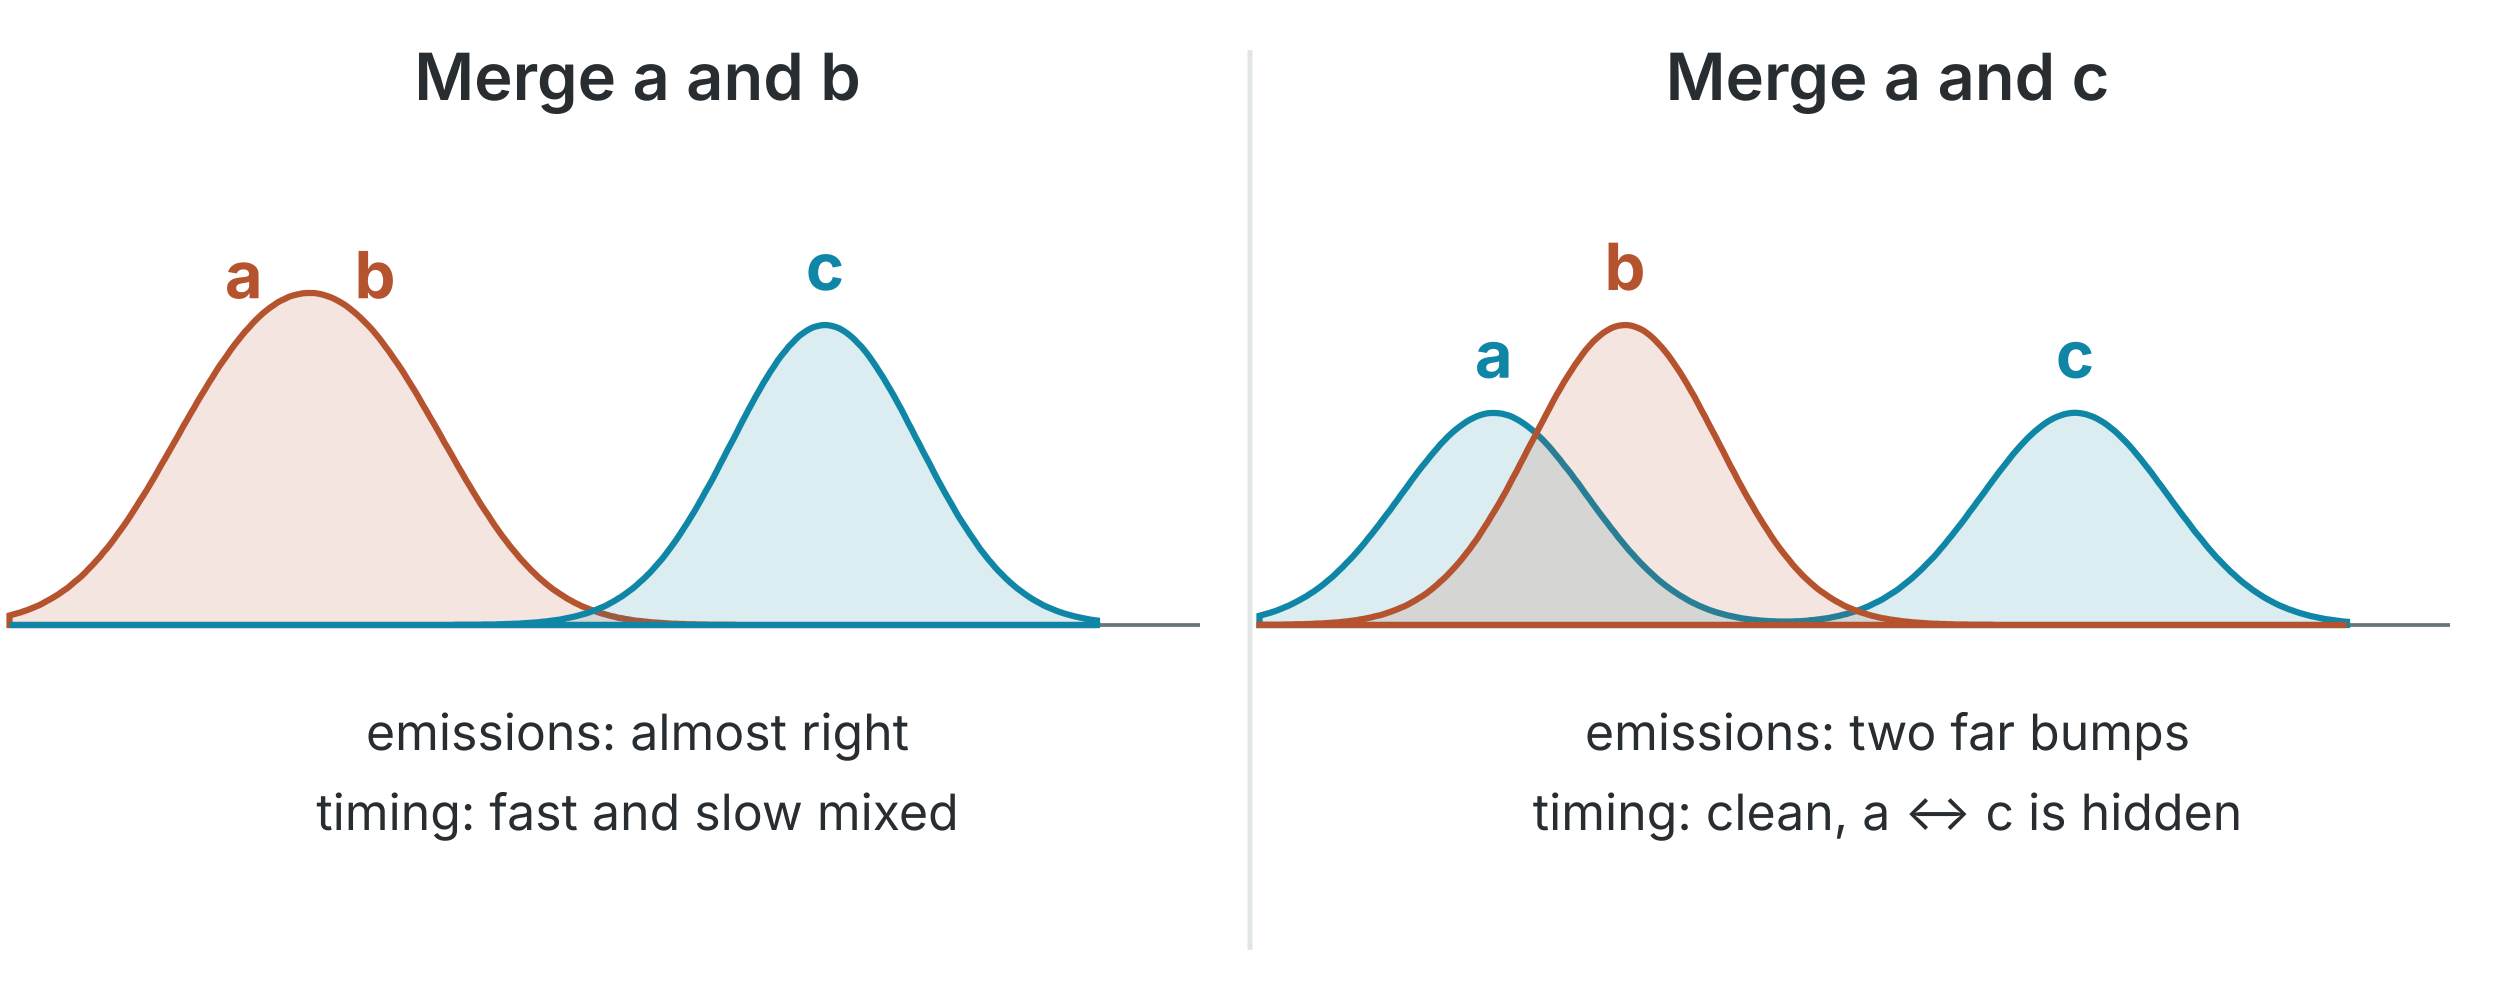
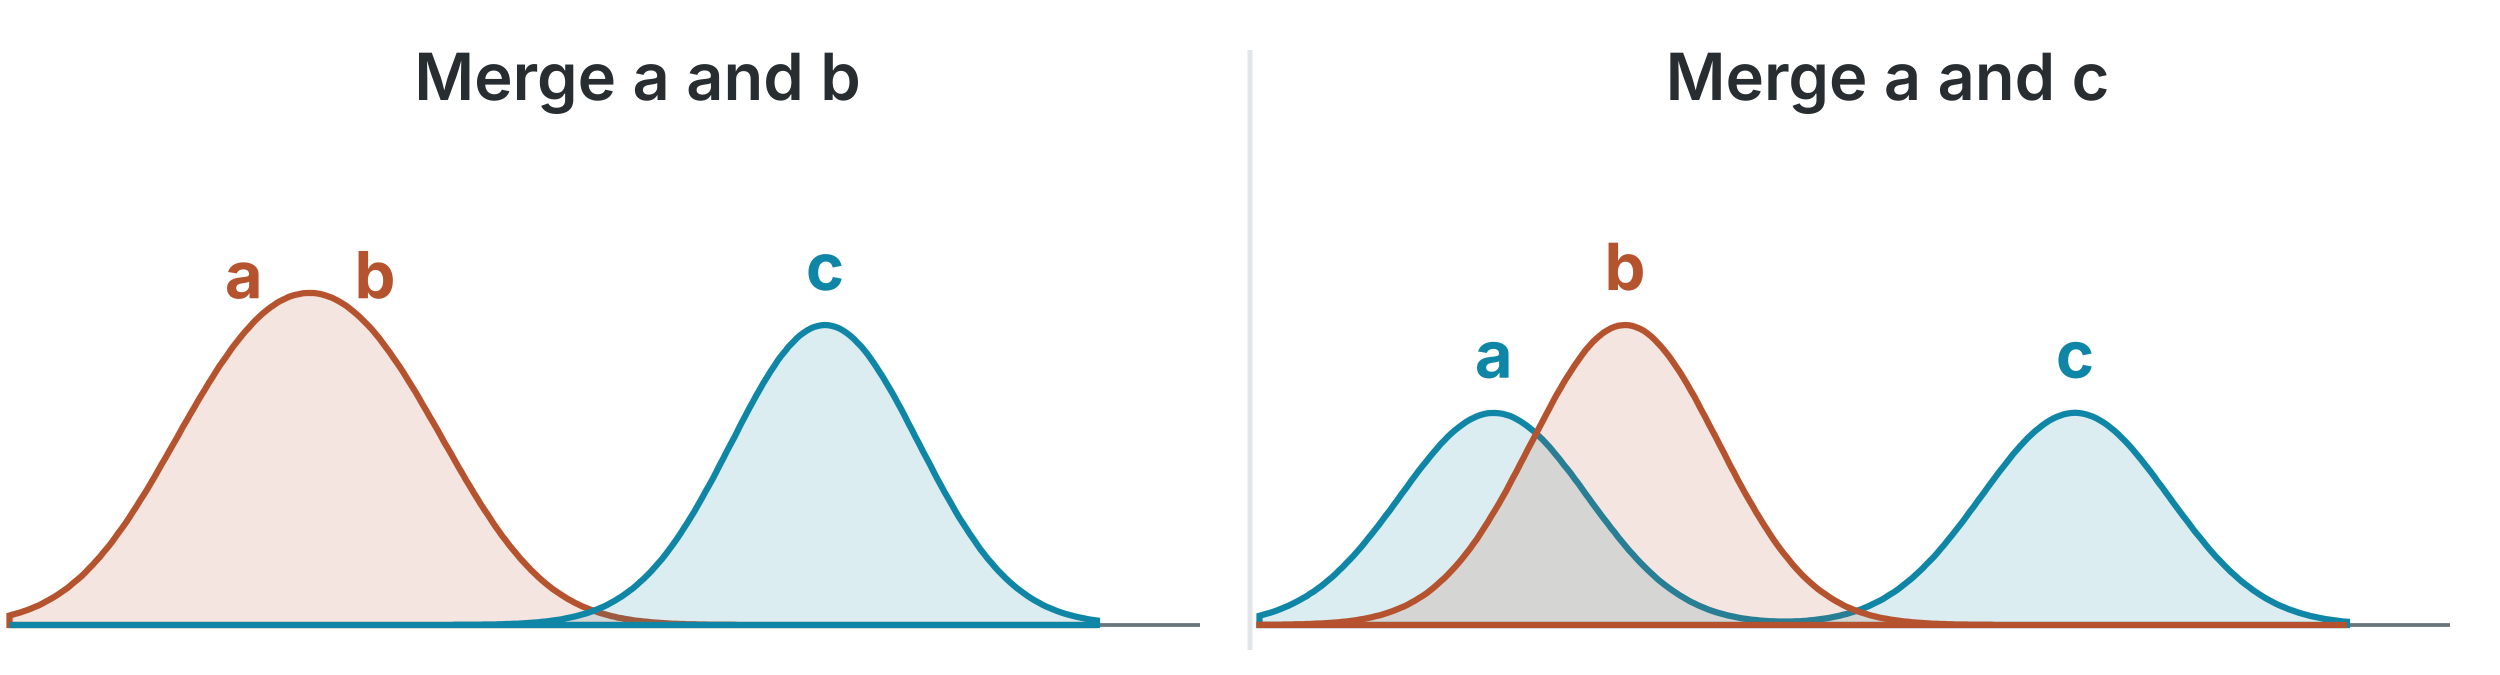
- <svg xmlns="http://www.w3.org/2000/svg" viewBox="0 0 1000 400" width="1000" height="400" role="img" aria-label="The two candidate merges of the toy model">
+ <svg xmlns="http://www.w3.org/2000/svg" viewBox="0 0 1000 270" width="1000" height="270" role="img" aria-label="The two candidate merges of the toy model">
  <line x1="30" y1="250" x2="480" y2="250" stroke="#69737a" stroke-width="1.5" />
  <polygon points="3.8,250 3.8,246.2 5.2,245.8 6.6,245.4 8.1,245.0 9.5,244.5 11.0,244.0 12.5,243.4 13.9,242.8 15.4,242.2 16.8,241.5 18.2,240.7 19.7,239.9 21.1,239.1 22.6,238.2 24.1,237.2 25.5,236.2 27.0,235.2 28.4,234.0 29.8,232.8 31.3,231.6 32.8,230.3 34.2,228.9 35.6,227.4 37.1,225.9 38.5,224.3 40.0,222.7 41.4,220.9 42.9,219.2 44.4,217.3 45.8,215.4 47.2,213.4 48.7,211.4 50.2,209.3 51.6,207.2 53.0,205.0 54.5,202.7 55.9,200.4 57.4,198.1 58.9,195.7 60.3,193.3 61.8,190.8 63.2,188.3 64.6,185.8 66.1,183.3 67.5,180.8 69.0,178.2 70.5,175.6 71.9,173.1 73.3,170.5 74.8,168.0 76.2,165.5 77.7,163.0 79.1,160.5 80.6,158.0 82.1,155.6 83.5,153.2 85.0,150.9 86.4,148.6 87.8,146.4 89.3,144.3 90.8,142.2 92.2,140.1 93.6,138.2 95.1,136.3 96.6,134.4 98.0,132.7 99.5,131.1 100.9,129.5 102.3,128.0 103.8,126.6 105.2,125.3 106.7,124.1 108.1,123.0 109.6,122.0 111.0,121.0 112.5,120.2 114.0,119.5 115.4,118.8 116.8,118.3 118.3,117.9 119.8,117.6 121.2,117.3 122.7,117.2 124.1,117.2 125.5,117.2 127.0,117.4 128.5,117.7 129.9,118.1 131.4,118.6 132.8,119.1 134.2,119.8 135.7,120.6 137.2,121.5 138.6,122.4 140.0,123.5 141.5,124.7 142.9,125.9 144.4,127.3 145.8,128.7 147.3,130.2 148.8,131.8 150.2,133.5 151.7,135.3 153.1,137.2 154.5,139.1 156.0,141.1 157.4,143.2 158.9,145.3 160.4,147.5 161.8,149.7 163.2,152.0 164.7,154.4 166.2,156.8 167.6,159.2 169.0,161.7 170.5,164.2 171.9,166.7 173.4,169.2 174.9,171.8 176.3,174.3 177.7,176.9 179.2,179.4 180.7,182.0 182.1,184.5 183.5,187.0 185.0,189.5 186.4,192.0 187.9,194.4 189.3,196.8 190.8,199.2 192.2,201.5 193.7,203.8 195.2,206.0 196.6,208.2 198.0,210.3 199.5,212.4 200.9,214.4 202.4,216.3 203.8,218.2 205.3,220.0 206.8,221.8 208.2,223.5 209.7,225.1 211.1,226.6 212.5,228.1 214.0,229.5 215.4,230.9 216.9,232.2 218.3,233.4 219.8,234.6 221.2,235.7 222.7,236.7 224.2,237.7 225.6,238.6 227.0,239.5 228.5,240.3 229.9,241.1 231.4,241.8 232.8,242.5 234.3,243.1 235.8,243.7 237.2,244.2 238.7,244.7 240.1,245.2 241.6,245.6 243.0,246.0 244.4,246.4 245.9,246.7 247.3,247.1 248.8,247.3 250.2,247.6 251.7,247.8 253.2,248.1 254.6,248.3 256.0,248.4 257.5,248.6 258.9,248.7 260.4,248.9 261.8,249.0 263.3,249.1 264.8,249.2 266.2,249.3 267.6,249.4 269.1,249.5 270.6,249.5 272.0,249.6 273.4,249.6 274.9,249.7 276.3,249.7 277.8,249.7 279.2,249.8 280.7,249.8 282.1,249.8 283.6,249.9 285.1,249.9 286.5,249.9 287.9,249.9 289.4,249.9 290.8,249.9 292.3,249.9 293.8,249.9 295.2,250.0 296.6,250.0 298.1,250.0 299.5,250.0 301.0,250.0 302.4,250.0 303.9,250.0 305.3,250.0 306.8,250.0 308.2,250.0 309.7,250.0 311.1,250.0 312.6,250.0 314.1,250.0 315.5,250.0 317.0,250.0 318.4,250.0 319.8,250.0 321.3,250.0 322.8,250.0 324.2,250.0 325.6,250.0 327.1,250.0 328.6,250.0 330.0,250.0 331.4,250.0 332.9,250.0 334.3,250.0 335.8,250.0 337.2,250.0 338.7,250.0 340.1,250.0 341.6,250.0 343.0,250.0 344.5,250.0 346.0,250.0 347.4,250.0 348.8,250.0 350.3,250.0 351.7,250.0 353.2,250.0 354.6,250.0 356.1,250.0 357.6,250.0 359.0,250.0 360.5,250.0 361.9,250.0 363.3,250.0 364.8,250.0 366.2,250.0 367.7,250.0 369.1,250.0 370.6,250.0 372.1,250.0 373.5,250.0 374.9,250.0 376.4,250.0 377.8,250.0 379.3,250.0 380.8,250.0 382.2,250.0 383.6,250.0 385.1,250.0 386.6,250.0 388.0,250.0 389.5,250.0 390.9,250.0 392.3,250.0 393.8,250.0 395.2,250.0 396.7,250.0 398.1,250.0 399.6,250.0 401.1,250.0 402.5,250.0 403.9,250.0 405.4,250.0 406.8,250.0 408.3,250.0 409.8,250.0 411.2,250.0 412.6,250.0 414.1,250.0 415.6,250.0 417.0,250.0 418.4,250.0 419.9,250.0 421.3,250.0 422.8,250.0 424.2,250.0 425.7,250.0 427.1,250.0 428.6,250.0 430.1,250.0 431.5,250.0 432.9,250.0 434.4,250.0 435.9,250.0 437.3,250.0 438.8,250.0 438.8,250" fill="#b5532f" fill-opacity="0.15" stroke="#b5532f" stroke-width="2.5" />
  <text x="97.5" y="119.3" font-size="26" text-anchor="middle" fill="#b5532f" font-weight="700" font-family="Inter, Century Gothic, sans-serif">a</text>
  <text x="150.0" y="119.3" font-size="26" text-anchor="middle" fill="#b5532f" font-weight="700" font-family="Inter, Century Gothic, sans-serif">b</text>
  <polygon points="3.8,250 3.8,250.0 5.2,250.0 6.6,250.0 8.1,250.0 9.5,250.0 11.0,250.0 12.5,250.0 13.9,250.0 15.4,250.0 16.8,250.0 18.2,250.0 19.7,250.0 21.1,250.0 22.6,250.0 24.1,250.0 25.5,250.0 27.0,250.0 28.4,250.0 29.8,250.0 31.3,250.0 32.8,250.0 34.2,250.0 35.6,250.0 37.1,250.0 38.5,250.0 40.0,250.0 41.4,250.0 42.9,250.0 44.4,250.0 45.8,250.0 47.2,250.0 48.7,250.0 50.2,250.0 51.6,250.0 53.0,250.0 54.5,250.0 55.9,250.0 57.4,250.0 58.9,250.0 60.3,250.0 61.8,250.0 63.2,250.0 64.6,250.0 66.1,250.0 67.5,250.0 69.0,250.0 70.5,250.0 71.9,250.0 73.3,250.0 74.8,250.0 76.2,250.0 77.7,250.0 79.1,250.0 80.6,250.0 82.1,250.0 83.5,250.0 85.0,250.0 86.4,250.0 87.8,250.0 89.3,250.0 90.8,250.0 92.2,250.0 93.6,250.0 95.1,250.0 96.6,250.0 98.0,250.0 99.5,250.0 100.9,250.0 102.3,250.0 103.8,250.0 105.2,250.0 106.7,250.0 108.1,250.0 109.6,250.0 111.0,250.0 112.5,250.0 114.0,250.0 115.4,250.0 116.8,250.0 118.3,250.0 119.8,250.0 121.2,250.0 122.7,250.0 124.1,250.0 125.5,250.0 127.0,250.0 128.5,250.0 129.9,250.0 131.4,250.0 132.8,250.0 134.2,250.0 135.7,250.0 137.2,250.0 138.6,250.0 140.0,250.0 141.5,250.0 142.9,250.0 144.4,250.0 145.8,250.0 147.3,250.0 148.8,250.0 150.2,250.0 151.7,250.0 153.1,250.0 154.5,250.0 156.0,250.0 157.4,250.0 158.9,250.0 160.4,250.0 161.8,250.0 163.2,250.0 164.7,250.0 166.2,250.0 167.6,250.0 169.0,250.0 170.5,250.0 171.9,250.0 173.4,250.0 174.9,250.0 176.3,250.0 177.7,250.0 179.2,250.0 180.7,250.0 182.1,249.9 183.5,249.9 185.0,249.9 186.4,249.9 187.9,249.9 189.3,249.9 190.8,249.9 192.2,249.9 193.7,249.8 195.2,249.8 196.6,249.8 198.0,249.8 199.5,249.7 200.9,249.7 202.4,249.6 203.8,249.6 205.3,249.5 206.8,249.5 208.2,249.4 209.7,249.3 211.1,249.2 212.5,249.1 214.0,249.0 215.4,248.9 216.9,248.7 218.3,248.6 219.8,248.4 221.2,248.2 222.7,248.0 224.2,247.8 225.6,247.5 227.0,247.2 228.5,246.9 229.9,246.6 231.4,246.2 232.8,245.8 234.3,245.4 235.8,244.9 237.2,244.4 238.7,243.8 240.1,243.2 241.6,242.6 243.0,241.9 244.4,241.1 245.9,240.3 247.3,239.4 248.8,238.5 250.2,237.5 251.7,236.4 253.2,235.3 254.6,234.1 256.0,232.8 257.5,231.5 258.9,230.1 260.4,228.6 261.8,227.0 263.3,225.3 264.8,223.6 266.2,221.8 267.6,219.9 269.1,217.9 270.6,215.8 272.0,213.7 273.4,211.5 274.9,209.2 276.3,206.9 277.8,204.5 279.2,202.0 280.7,199.4 282.1,196.8 283.6,194.2 285.1,191.5 286.5,188.8 287.9,186.0 289.4,183.2 290.8,180.4 292.3,177.6 293.8,174.8 295.2,172.0 296.6,169.2 298.1,166.4 299.5,163.7 301.0,161.0 302.4,158.4 303.9,155.8 305.3,153.3 306.8,150.9 308.2,148.6 309.7,146.4 311.1,144.2 312.6,142.2 314.1,140.4 315.5,138.6 317.0,137.1 318.4,135.6 319.8,134.3 321.3,133.2 322.8,132.2 324.2,131.4 325.6,130.8 327.1,130.4 328.6,130.1 330.0,130.0 331.4,130.1 332.9,130.4 334.3,130.8 335.8,131.4 337.2,132.2 338.7,133.2 340.1,134.3 341.6,135.6 343.0,137.1 344.5,138.6 346.0,140.4 347.4,142.2 348.8,144.2 350.3,146.4 351.7,148.6 353.2,150.9 354.6,153.3 356.1,155.8 357.6,158.4 359.0,161.0 360.5,163.7 361.9,166.4 363.3,169.2 364.8,172.0 366.2,174.8 367.7,177.6 369.1,180.4 370.6,183.2 372.1,186.0 373.5,188.8 374.9,191.5 376.4,194.2 377.8,196.8 379.3,199.4 380.8,202.0 382.2,204.5 383.6,206.9 385.1,209.2 386.6,211.5 388.0,213.7 389.5,215.8 390.9,217.9 392.3,219.9 393.8,221.8 395.2,223.6 396.7,225.3 398.1,227.0 399.6,228.6 401.1,230.1 402.5,231.5 403.9,232.8 405.4,234.1 406.8,235.3 408.3,236.4 409.8,237.5 411.2,238.5 412.6,239.4 414.1,240.3 415.6,241.1 417.0,241.9 418.4,242.6 419.9,243.2 421.3,243.8 422.8,244.4 424.2,244.9 425.7,245.4 427.1,245.8 428.6,246.2 430.1,246.6 431.5,246.9 432.9,247.2 434.4,247.5 435.9,247.8 437.3,248.0 438.8,248.2 438.8,250" fill="#0f86a6" fill-opacity="0.15" stroke="#0f86a6" stroke-width="2.5" />
  <text x="330.0" y="116.0" font-size="26" text-anchor="middle" fill="#0f86a6" font-weight="700" font-family="Inter, Century Gothic, sans-serif">c</text>
  <text x="255.0" y="40.0" font-size="26" text-anchor="middle" fill="#272d31" font-weight="600" font-family="Inter, Century Gothic, sans-serif">Merge a and b</text>
-   <text x="255.0" y="300.0" font-size="20" text-anchor="middle" fill="#272d31" font-weight="400" font-family="Inter, Century Gothic, sans-serif">emissions: almost right</text>
-   <text x="255.0" y="332.0" font-size="20" text-anchor="middle" fill="#272d31" font-weight="400" font-family="Inter, Century Gothic, sans-serif">timing: fast and slow mixed</text>
  <line x1="530" y1="250" x2="980" y2="250" stroke="#69737a" stroke-width="1.5" />
  <polygon points="503.8,250 503.8,246.3 505.2,245.9 506.6,245.5 508.1,245.1 509.6,244.6 511.0,244.1 512.5,243.5 513.9,242.9 515.4,242.3 516.8,241.6 518.2,240.9 519.7,240.1 521.1,239.3 522.6,238.5 524.0,237.5 525.5,236.6 527.0,235.5 528.4,234.5 529.9,233.3 531.3,232.1 532.8,230.9 534.2,229.6 535.6,228.2 537.1,226.8 538.5,225.3 540.0,223.8 541.5,222.2 542.9,220.6 544.4,218.9 545.8,217.2 547.2,215.4 548.7,213.6 550.1,211.8 551.6,209.9 553.0,208.0 554.5,206.0 556.0,204.1 557.4,202.1 558.9,200.1 560.3,198.1 561.8,196.1 563.2,194.2 564.6,192.2 566.1,190.2 567.5,188.3 569.0,186.4 570.5,184.6 571.9,182.8 573.4,181.0 574.8,179.4 576.2,177.7 577.7,176.2 579.1,174.7 580.6,173.3 582.0,172.1 583.5,170.9 585.0,169.8 586.4,168.8 587.9,167.9 589.3,167.2 590.8,166.5 592.2,166.0 593.6,165.6 595.1,165.3 596.5,165.2 598.0,165.2 599.5,165.3 600.9,165.5 602.4,165.9 603.8,166.3 605.2,166.9 606.7,167.7 608.1,168.5 609.6,169.5 611.0,170.5 612.5,171.7 614.0,172.9 615.4,174.3 616.9,175.7 618.3,177.2 619.8,178.8 621.2,180.5 622.6,182.2 624.1,184.0 625.5,185.9 627.0,187.7 628.5,189.6 629.9,191.6 631.4,193.5 632.8,195.5 634.2,197.5 635.7,199.5 637.1,201.5 638.6,203.5 640.0,205.4 641.5,207.4 643.0,209.3 644.4,211.2 645.9,213.0 647.3,214.9 648.8,216.7 650.2,218.4 651.6,220.1 653.1,221.7 654.5,223.3 656.0,224.9 657.5,226.4 658.9,227.8 660.4,229.2 661.8,230.5 663.2,231.8 664.7,233.0 666.1,234.1 667.6,235.2 669.0,236.2 670.5,237.2 672.0,238.2 673.4,239.0 674.9,239.9 676.3,240.7 677.8,241.4 679.2,242.1 680.6,242.7 682.1,243.3 683.5,243.9 685.0,244.4 686.5,244.9 687.9,245.3 689.4,245.7 690.8,246.1 692.2,246.4 693.7,246.7 695.1,247.0 696.6,247.3 698.0,247.5 699.5,247.7 701.0,247.9 702.4,248.0 703.9,248.2 705.3,248.3 706.8,248.4 708.2,248.5 709.6,248.5 711.1,248.6 712.5,248.6 714.0,248.6 715.5,248.6 716.9,248.6 718.3,248.5 719.8,248.5 721.2,248.4 722.7,248.3 724.1,248.1 725.6,248.0 727.0,247.8 728.5,247.6 730.0,247.4 731.4,247.2 732.8,246.9 734.3,246.6 735.8,246.3 737.2,245.9 738.6,245.6 740.1,245.1 741.5,244.7 743.0,244.2 744.5,243.7 745.9,243.1 747.4,242.5 748.8,241.8 750.2,241.1 751.7,240.4 753.2,239.6 754.6,238.7 756.0,237.8 757.5,236.9 759.0,235.9 760.4,234.8 761.8,233.7 763.3,232.5 764.8,231.3 766.2,230.0 767.6,228.7 769.1,227.3 770.5,225.8 772.0,224.3 773.5,222.8 774.9,221.2 776.3,219.5 777.8,217.8 779.2,216.0 780.7,214.2 782.1,212.4 783.6,210.5 785.1,208.6 786.5,206.7 787.9,204.7 789.4,202.8 790.8,200.8 792.3,198.8 793.8,196.8 795.2,194.8 796.6,192.9 798.1,190.9 799.5,189.0 801.0,187.1 802.5,185.2 803.9,183.4 805.3,181.6 806.8,179.9 808.2,178.3 809.7,176.7 811.1,175.2 812.6,173.8 814.0,172.5 815.5,171.3 817.0,170.1 818.4,169.1 819.8,168.2 821.3,167.4 822.8,166.7 824.2,166.2 825.6,165.7 827.1,165.4 828.5,165.2 830.0,165.1 831.5,165.2 832.9,165.4 834.3,165.7 835.8,166.2 837.2,166.7 838.7,167.4 840.1,168.2 841.6,169.1 843.0,170.1 844.5,171.3 846.0,172.5 847.4,173.8 848.8,175.2 850.3,176.7 851.8,178.3 853.2,179.9 854.6,181.6 856.1,183.4 857.5,185.2 859.0,187.1 860.5,189.0 861.9,190.9 863.3,192.9 864.8,194.8 866.2,196.8 867.7,198.8 869.1,200.8 870.6,202.8 872.0,204.7 873.5,206.7 875.0,208.6 876.4,210.5 877.8,212.4 879.3,214.2 880.8,216.0 882.2,217.8 883.6,219.5 885.1,221.2 886.5,222.8 888.0,224.3 889.5,225.9 890.9,227.3 892.3,228.7 893.8,230.0 895.2,231.3 896.7,232.6 898.1,233.7 899.6,234.8 901.0,235.9 902.5,236.9 904.0,237.9 905.4,238.8 906.8,239.6 908.3,240.4 909.8,241.2 911.2,241.9 912.6,242.5 914.1,243.1 915.5,243.7 917.0,244.2 918.4,244.7 919.9,245.2 921.3,245.6 922.8,246.0 924.2,246.4 925.7,246.7 927.1,247.0 928.6,247.3 930.0,247.6 931.5,247.8 932.9,248.0 934.4,248.2 935.9,248.4 937.3,248.6 938.8,248.7 938.8,250" fill="#0f86a6" fill-opacity="0.15" stroke="#0f86a6" stroke-width="2.5" />
  <text x="597.5" y="151.1" font-size="26" text-anchor="middle" fill="#0f86a6" font-weight="700" font-family="Inter, Century Gothic, sans-serif">a</text>
  <text x="830.0" y="151.1" font-size="26" text-anchor="middle" fill="#0f86a6" font-weight="700" font-family="Inter, Century Gothic, sans-serif">c</text>
  <polygon points="503.8,250 503.8,249.9 505.2,249.9 506.6,249.9 508.1,249.9 509.6,249.9 511.0,249.9 512.5,249.9 513.9,249.8 515.4,249.8 516.8,249.8 518.2,249.7 519.7,249.7 521.1,249.7 522.6,249.6 524.0,249.6 525.5,249.5 527.0,249.4 528.4,249.4 529.9,249.3 531.3,249.2 532.8,249.1 534.2,249.0 535.6,248.9 537.1,248.7 538.5,248.6 540.0,248.4 541.5,248.2 542.9,248.0 544.4,247.7 545.8,247.5 547.2,247.2 548.7,246.9 550.1,246.5 551.6,246.2 553.0,245.8 554.5,245.3 556.0,244.8 557.4,244.3 558.9,243.7 560.3,243.1 561.8,242.5 563.2,241.8 564.6,241.0 566.1,240.2 567.5,239.3 569.0,238.4 570.5,237.4 571.9,236.3 573.4,235.1 574.8,233.9 576.2,232.6 577.7,231.3 579.1,229.9 580.6,228.3 582.0,226.8 583.5,225.1 585.0,223.3 586.4,221.5 587.9,219.6 589.3,217.6 590.8,215.6 592.2,213.4 593.6,211.2 595.1,208.9 596.5,206.5 598.0,204.1 599.5,201.6 600.9,199.1 602.4,196.5 603.8,193.8 605.2,191.1 606.7,188.4 608.1,185.6 609.6,182.8 611.0,180.0 612.5,177.2 614.0,174.4 615.4,171.6 616.9,168.8 618.3,166.1 619.8,163.3 621.2,160.6 622.6,158.0 624.1,155.5 625.5,153.0 627.0,150.6 628.5,148.3 629.9,146.1 631.4,144.0 632.8,142.0 634.2,140.1 635.7,138.4 637.1,136.8 638.6,135.4 640.0,134.2 641.5,133.0 643.0,132.1 644.4,131.3 645.9,130.7 647.3,130.3 648.8,130.1 650.2,130.0 651.6,130.1 653.1,130.4 654.5,130.9 656.0,131.5 657.5,132.3 658.9,133.3 660.4,134.5 661.8,135.8 663.2,137.3 664.7,138.9 666.1,140.6 667.6,142.5 669.0,144.5 670.5,146.7 672.0,148.9 673.4,151.2 674.9,153.7 676.3,156.2 677.8,158.7 679.2,161.4 680.6,164.1 682.1,166.8 683.5,169.6 685.0,172.4 686.5,175.2 687.9,178.0 689.4,180.8 690.8,183.6 692.2,186.4 693.7,189.1 695.1,191.9 696.6,194.6 698.0,197.2 699.5,199.8 701.0,202.3 702.4,204.8 703.9,207.2 705.3,209.5 706.8,211.8 708.2,214.0 709.6,216.1 711.1,218.2 712.5,220.1 714.0,222.0 715.5,223.8 716.9,225.6 718.3,227.2 719.8,228.8 721.2,230.3 722.7,231.7 724.1,233.0 725.6,234.3 727.0,235.5 728.5,236.6 730.0,237.6 731.4,238.6 732.8,239.5 734.3,240.4 735.8,241.2 737.2,242.0 738.6,242.7 740.1,243.3 741.5,243.9 743.0,244.5 744.5,245.0 745.9,245.4 747.4,245.9 748.8,246.3 750.2,246.6 751.7,247.0 753.2,247.3 754.6,247.5 756.0,247.8 757.5,248.0 759.0,248.2 760.4,248.4 761.8,248.6 763.3,248.7 764.8,248.9 766.2,249.0 767.6,249.1 769.1,249.2 770.5,249.3 772.0,249.4 773.5,249.5 774.9,249.5 776.3,249.6 777.8,249.6 779.2,249.7 780.7,249.7 782.1,249.8 783.6,249.8 785.1,249.8 786.5,249.8 787.9,249.9 789.4,249.9 790.8,249.9 792.3,249.9 793.8,249.9 795.2,249.9 796.6,249.9 798.1,250.0 799.5,250.0 801.0,250.0 802.5,250.0 803.9,250.0 805.3,250.0 806.8,250.0 808.2,250.0 809.7,250.0 811.1,250.0 812.6,250.0 814.0,250.0 815.5,250.0 817.0,250.0 818.4,250.0 819.8,250.0 821.3,250.0 822.8,250.0 824.2,250.0 825.6,250.0 827.1,250.0 828.5,250.0 830.0,250.0 831.5,250.0 832.9,250.0 834.3,250.0 835.8,250.0 837.2,250.0 838.7,250.0 840.1,250.0 841.6,250.0 843.0,250.0 844.5,250.0 846.0,250.0 847.4,250.0 848.8,250.0 850.3,250.0 851.8,250.0 853.2,250.0 854.6,250.0 856.1,250.0 857.5,250.0 859.0,250.0 860.5,250.0 861.9,250.0 863.3,250.0 864.8,250.0 866.2,250.0 867.7,250.0 869.1,250.0 870.6,250.0 872.0,250.0 873.5,250.0 875.0,250.0 876.4,250.0 877.8,250.0 879.3,250.0 880.8,250.0 882.2,250.0 883.6,250.0 885.1,250.0 886.5,250.0 888.0,250.0 889.5,250.0 890.9,250.0 892.3,250.0 893.8,250.0 895.2,250.0 896.7,250.0 898.1,250.0 899.6,250.0 901.0,250.0 902.5,250.0 904.0,250.0 905.4,250.0 906.8,250.0 908.3,250.0 909.8,250.0 911.2,250.0 912.6,250.0 914.1,250.0 915.5,250.0 917.0,250.0 918.4,250.0 919.9,250.0 921.3,250.0 922.8,250.0 924.2,250.0 925.7,250.0 927.1,250.0 928.6,250.0 930.0,250.0 931.5,250.0 932.9,250.0 934.4,250.0 935.9,250.0 937.3,250.0 938.8,250.0 938.8,250" fill="#b5532f" fill-opacity="0.15" stroke="#b5532f" stroke-width="2.5" />
  <text x="650.0" y="116.0" font-size="26" text-anchor="middle" fill="#b5532f" font-weight="700" font-family="Inter, Century Gothic, sans-serif">b</text>
  <text x="755.0" y="40.0" font-size="26" text-anchor="middle" fill="#272d31" font-weight="600" font-family="Inter, Century Gothic, sans-serif">Merge a and c</text>
-   <text x="755.0" y="300.0" font-size="20" text-anchor="middle" fill="#272d31" font-weight="400" font-family="Inter, Century Gothic, sans-serif">emissions: two far bumps</text>
-   <text x="755.0" y="332.0" font-size="20" text-anchor="middle" fill="#272d31" font-weight="400" font-family="Inter, Century Gothic, sans-serif">timing: clean, a ↔ c is hidden</text>
-   <line x1="500" y1="20" x2="500" y2="380" stroke="#e2e6e8" stroke-width="2" />
+   <line x1="500" y1="20" x2="500" y2="260" stroke="#e2e6e8" stroke-width="2" />
</svg>
